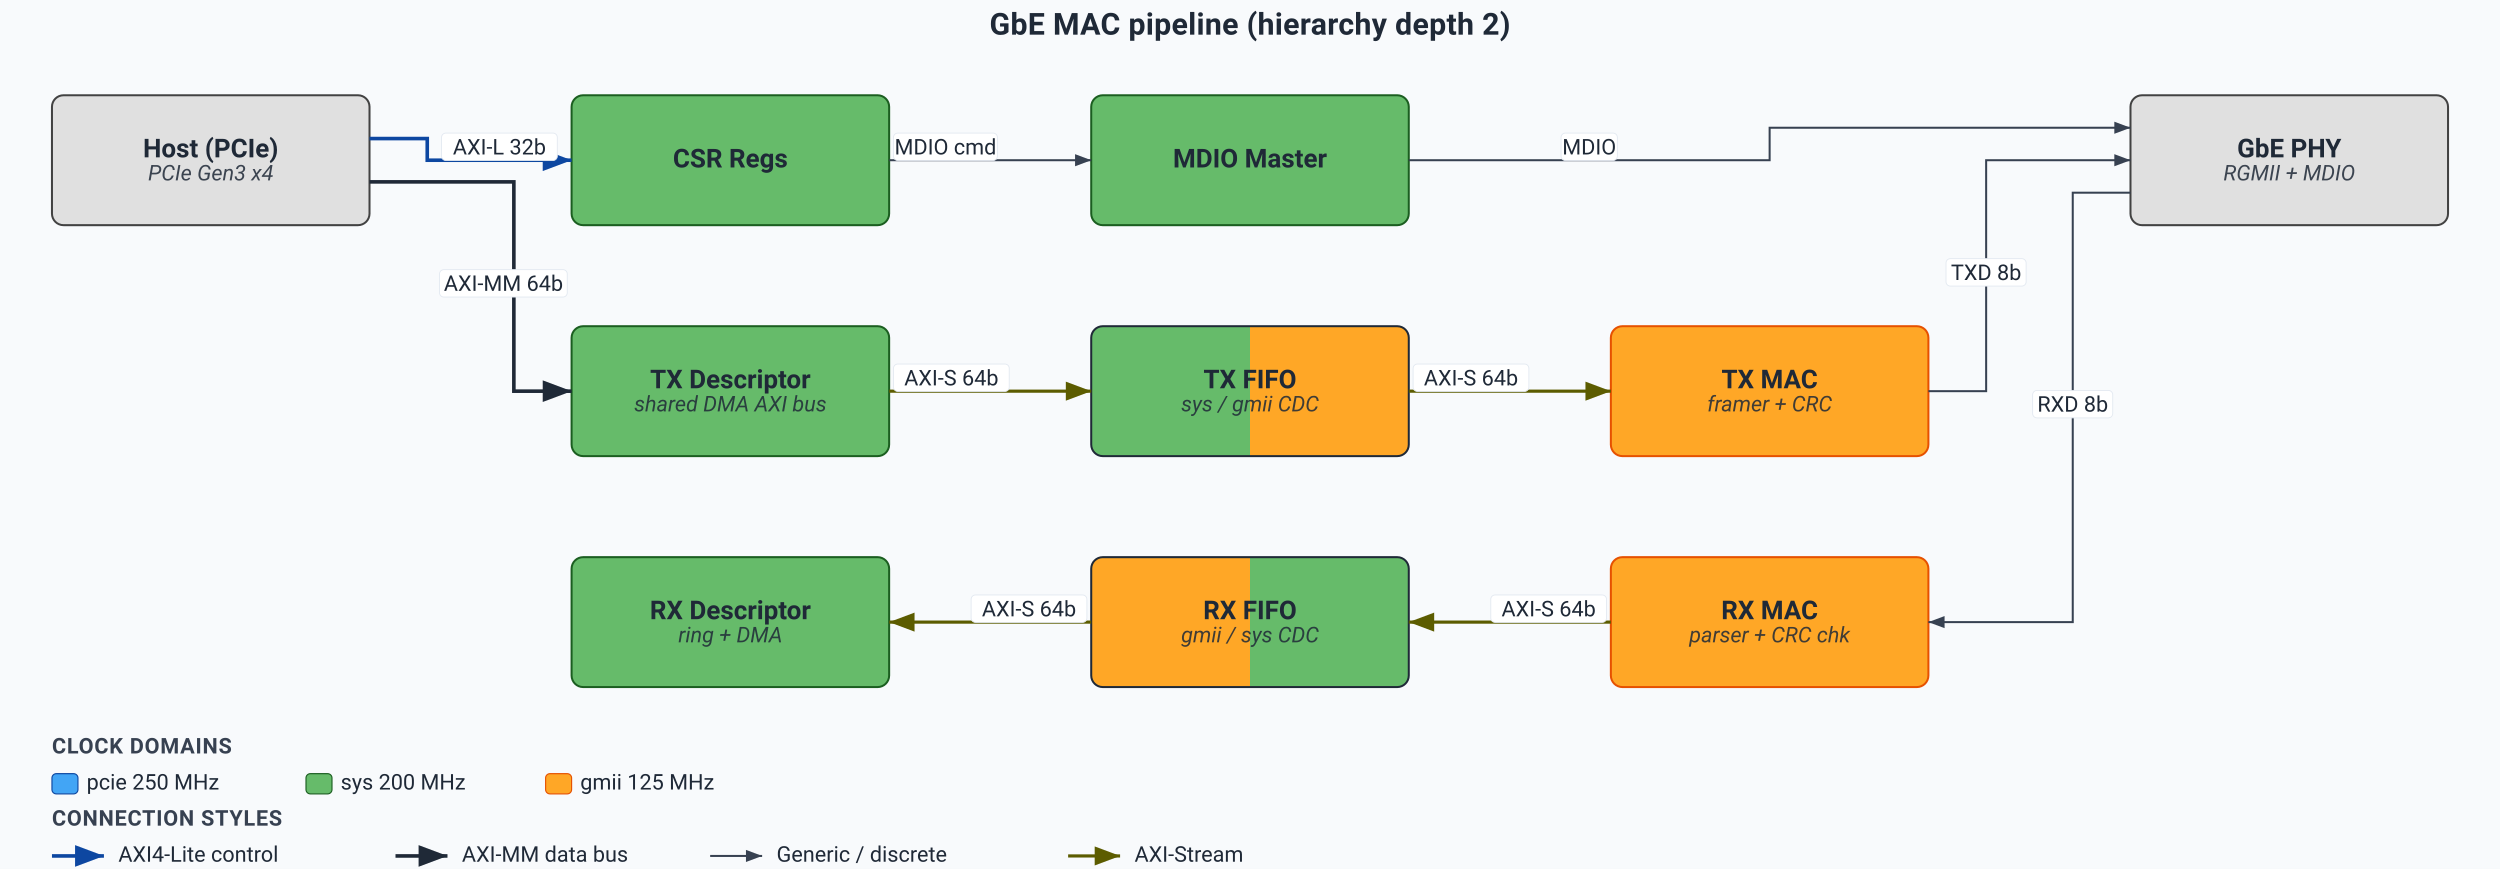
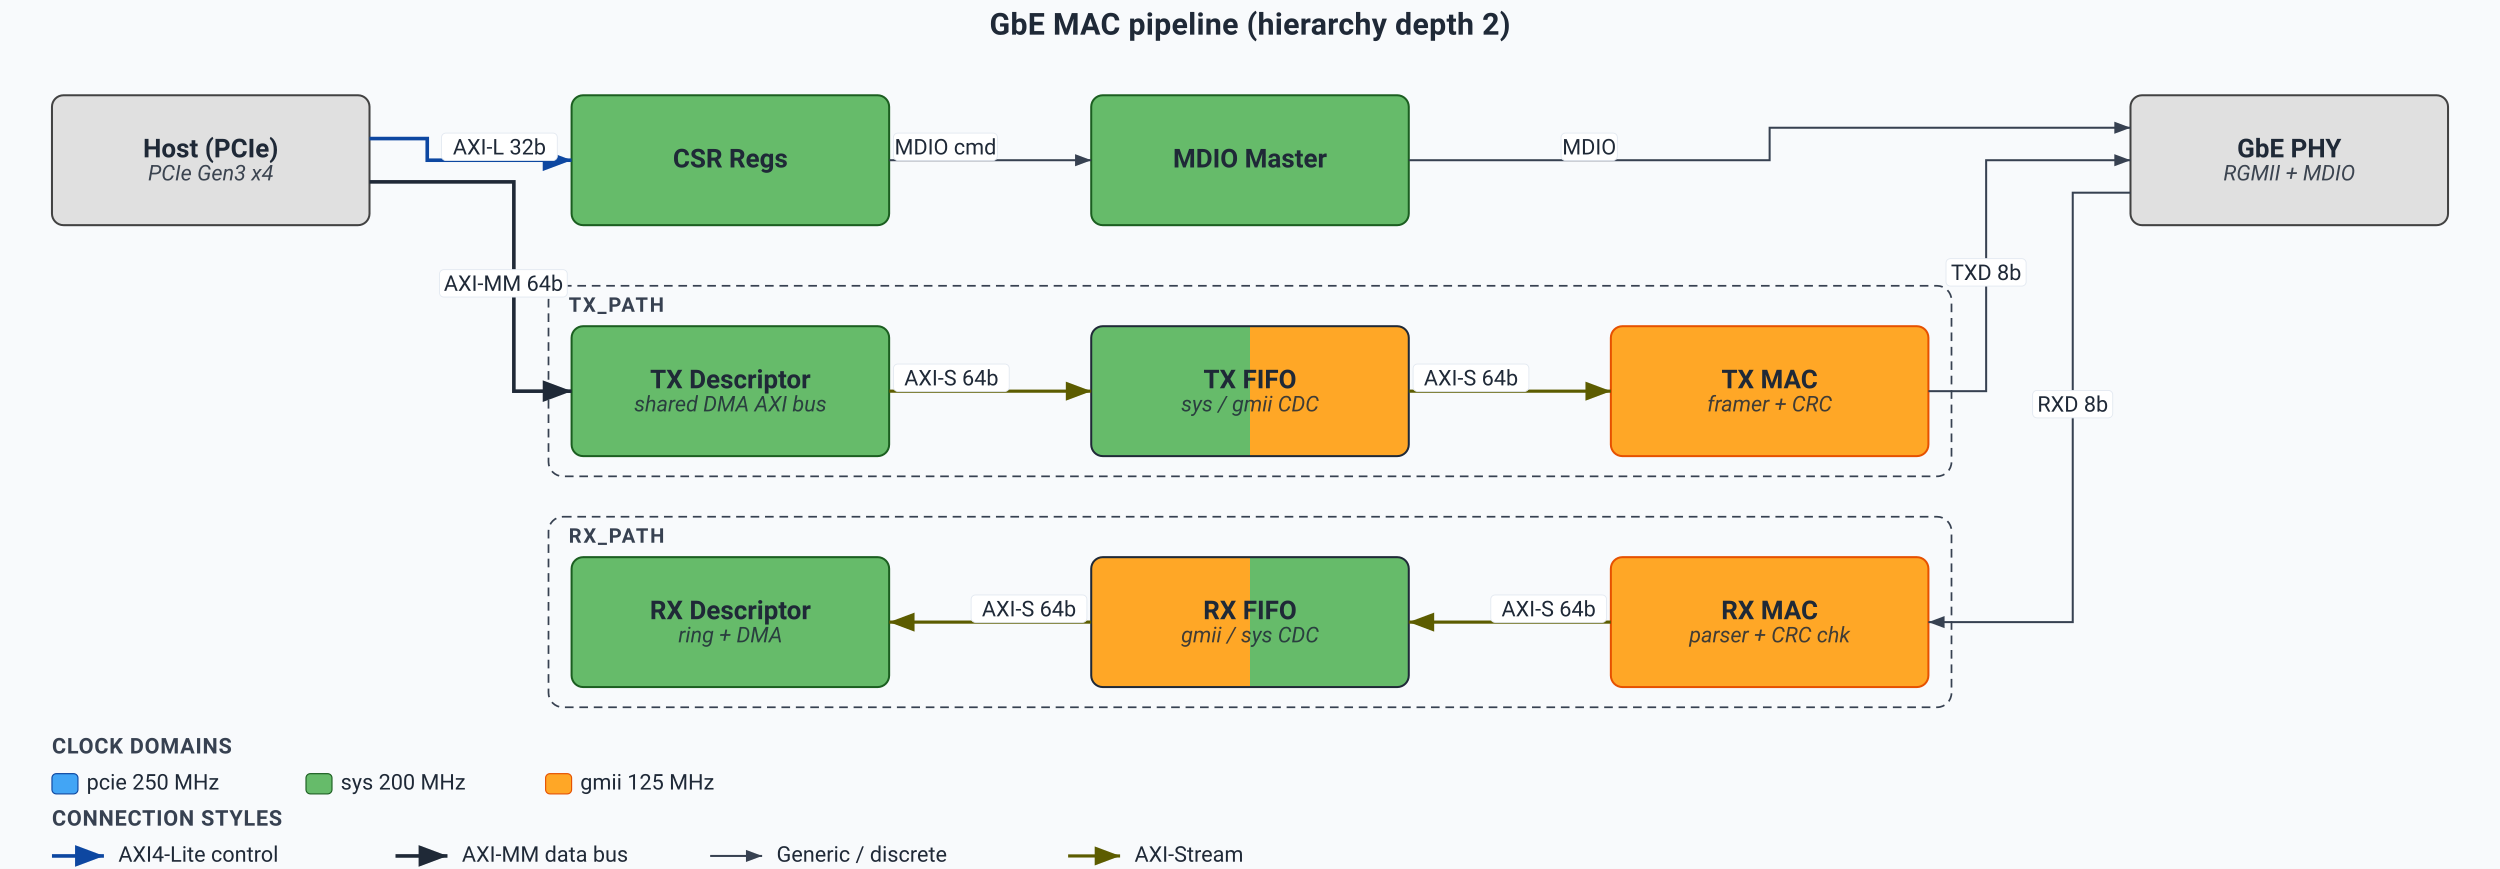
<svg xmlns="http://www.w3.org/2000/svg" width="1732" height="602" viewBox="0 0 1732 602" font-family="ui-sans-serif, system-ui, -apple-system, 'Segoe UI', Roboto, 'Helvetica Neue', Arial, sans-serif" style="background:#f8fafc">
  <defs>
    <marker id="ah-solid" markerWidth="9" markerHeight="9" refX="8" refY="3" orient="auto">
      <path d="M0,0 L0,6 L8,3 z" fill="#1f2937" />
    </marker>
    <marker id="ah-thin" markerWidth="9" markerHeight="9" refX="8" refY="3" orient="auto">
      <path d="M0,0 L0,6 L8,3 z" fill="#374151" />
    </marker>
    <marker id="ah-stream" markerWidth="9" markerHeight="9" refX="8" refY="3" orient="auto">
      <path d="M0,0 L0,6 L8,3 z" fill="#5C5C00" />
    </marker>
    <marker id="ah-axil" markerWidth="9" markerHeight="9" refX="8" refY="3" orient="auto">
      <path d="M0,0 L0,6 L8,3 z" fill="#0D47A1" />
    </marker>
    <marker id="ah-cdc" markerWidth="9" markerHeight="9" refX="8" refY="3" orient="auto">
      <path d="M0,0 L0,6 L8,3 z" fill="#6A1B9A" />
    </marker>
    <marker id="ah-open" markerWidth="9" markerHeight="9" refX="8" refY="3" orient="auto">
      <path d="M0.5,0.5 L0.5,5.5 L8,3 z" fill="#f8fafc" stroke="#1f2937" stroke-width="1" />
    </marker>
    <linearGradient id="grad-tx_fifo" x1="0%" y1="0%" x2="100%" y2="0%">
      <stop offset="50%" stop-color="#66BB6A" />
      <stop offset="50%" stop-color="#FFA726" />
    </linearGradient>
    <linearGradient id="grad-rx_fifo" x1="0%" y1="0%" x2="100%" y2="0%">
      <stop offset="50%" stop-color="#FFA726" />
      <stop offset="50%" stop-color="#66BB6A" />
    </linearGradient>
  </defs>
  <rect width="1732" height="602" fill="#f8fafc" id="_canvas_bg" />
  <text x="866.0" y="24" text-anchor="middle" font-size="21" font-weight="600" fill="#1f2937" letter-spacing="0.2">GbE MAC pipeline (hierarchy depth 2)</text>
+   <rect id="group_tx_path" x="380" y="198" width="972" height="132" fill="none" stroke="#374151" stroke-width="1.2" stroke-dasharray="6,4" rx="10" />
+   <text x="394" y="216" font-size="14" font-weight="700" letter-spacing="1.2" fill="#374151">TX_PATH</text>
+   <rect id="group_rx_path" x="380" y="358" width="972" height="132" fill="none" stroke="#374151" stroke-width="1.2" stroke-dasharray="6,4" rx="10" />
+   <text x="394" y="376" font-size="14" font-weight="700" letter-spacing="1.2" fill="#374151">RX_PATH</text>
  <rect id="host" x="36" y="66" width="220" height="90" fill="#E0E0E0" stroke="#424242" stroke-width="1.4" rx="8" />
  <text x="146" y="109" text-anchor="middle" font-size="18" font-weight="600" fill="#1f2937">Host (PCIe)</text>
  <text x="146" y="125" text-anchor="middle" font-size="15" font-style="italic" fill="#1f2937" opacity="0.85">PCIe Gen3 x4</text>
  <rect id="csr_regs" x="396" y="66" width="220" height="90" fill="#66BB6A" stroke="#1B5E20" stroke-width="1.4" rx="8" />
  <text x="506" y="116" text-anchor="middle" font-size="18" font-weight="600" fill="#1f2937">CSR Regs</text>
  <rect id="mdio_master" x="756" y="66" width="220" height="90" fill="#66BB6A" stroke="#1B5E20" stroke-width="1.4" rx="8" />
  <text x="866" y="116" text-anchor="middle" font-size="18" font-weight="600" fill="#1f2937">MDIO Master</text>
  <rect id="gmii_phy" x="1476" y="66" width="220" height="90" fill="#E0E0E0" stroke="#424242" stroke-width="1.4" rx="8" />
  <text x="1586" y="109" text-anchor="middle" font-size="18" font-weight="600" fill="#1f2937">GbE PHY</text>
  <text x="1586" y="125" text-anchor="middle" font-size="15" font-style="italic" fill="#1f2937" opacity="0.85">RGMII + MDIO</text>
  <rect id="tx_desc" x="396" y="226" width="220" height="90" fill="#66BB6A" stroke="#1B5E20" stroke-width="1.4" rx="8" />
  <text x="506" y="269" text-anchor="middle" font-size="18" font-weight="600" fill="#1f2937">TX Descriptor</text>
  <text x="506" y="285" text-anchor="middle" font-size="15" font-style="italic" fill="#1f2937" opacity="0.85">shared DMA AXI bus</text>
  <rect id="tx_fifo" x="756" y="226" width="220" height="90" fill="url(#grad-tx_fifo)" stroke="#1f2937" stroke-width="1.4" rx="8" />
  <text x="866" y="269" text-anchor="middle" font-size="18" font-weight="600" fill="#1f2937">TX FIFO</text>
  <text x="866" y="285" text-anchor="middle" font-size="15" font-style="italic" fill="#1f2937" opacity="0.85">sys / gmii CDC</text>
  <rect id="tx_mac" x="1116" y="226" width="220" height="90" fill="#FFA726" stroke="#E65100" stroke-width="1.4" rx="8" />
  <text x="1226" y="269" text-anchor="middle" font-size="18" font-weight="600" fill="#1f2937">TX MAC</text>
  <text x="1226" y="285" text-anchor="middle" font-size="15" font-style="italic" fill="#1f2937" opacity="0.85">framer + CRC</text>
  <rect id="rx_desc" x="396" y="386" width="220" height="90" fill="#66BB6A" stroke="#1B5E20" stroke-width="1.4" rx="8" />
  <text x="506" y="429" text-anchor="middle" font-size="18" font-weight="600" fill="#1f2937">RX Descriptor</text>
  <text x="506" y="445" text-anchor="middle" font-size="15" font-style="italic" fill="#1f2937" opacity="0.85">ring + DMA</text>
  <rect id="rx_fifo" x="756" y="386" width="220" height="90" fill="url(#grad-rx_fifo)" stroke="#1f2937" stroke-width="1.4" rx="8" />
  <text x="866" y="429" text-anchor="middle" font-size="18" font-weight="600" fill="#1f2937">RX FIFO</text>
  <text x="866" y="445" text-anchor="middle" font-size="15" font-style="italic" fill="#1f2937" opacity="0.85">gmii / sys CDC</text>
  <rect id="rx_mac" x="1116" y="386" width="220" height="90" fill="#FFA726" stroke="#E65100" stroke-width="1.4" rx="8" />
  <text x="1226" y="429" text-anchor="middle" font-size="18" font-weight="600" fill="#1f2937">RX MAC</text>
  <text x="1226" y="445" text-anchor="middle" font-size="15" font-style="italic" fill="#1f2937" opacity="0.85">parser + CRC chk</text>
  <path id="edge_host_to_csr_regs" d="M 256.0,96.0 L 296.0,96.0 L 296.0,111.0 L 396.0,111.0" stroke="#0D47A1" stroke-width="2.5" fill="none" marker-end="url(#ah-axil)" />
  <rect x="305.9" y="92.2" width="80.2" height="19.0" fill="#ffffff" stroke="#e2e8f0" stroke-width="0.6" rx="3" />
  <text x="346.0" y="107.0" text-anchor="middle" font-size="15" fill="#1f2937">AXI-L 32b</text>
  <path id="edge_host_to_tx_desc" d="M 256.0,126.0 L 356.0,126.0 L 356.0,271.0 L 396.0,271.0" stroke="#1f2937" stroke-width="2.5" fill="none" marker-end="url(#ah-solid)" />
  <rect x="304.5" y="186.8" width="88.5" height="19.0" fill="#ffffff" stroke="#e2e8f0" stroke-width="0.6" rx="3" />
  <text x="348.8" y="201.5" text-anchor="middle" font-size="15" fill="#1f2937">AXI-MM 64b</text>
  <path id="edge_csr_regs_to_mdio_master" d="M 616.0,111.0 L 686.0,111.0 L 756.0,111.0" stroke="#374151" stroke-width="1.4" fill="none" marker-end="url(#ah-thin)" />
  <rect x="619.0" y="92.2" width="72.0" height="19.0" fill="#ffffff" stroke="#e2e8f0" stroke-width="0.6" rx="3" />
  <text x="655.0" y="107.0" text-anchor="middle" font-size="15" fill="#1f2937">MDIO cmd</text>
  <path id="edge_mdio_master_to_gmii_phy" d="M 976.0,111.0 L 1226.0,111.0 L 1226.0,88.5 L 1476.0,88.5" stroke="#374151" stroke-width="1.4" fill="none" marker-end="url(#ah-thin)" />
  <rect x="1081.5" y="92.2" width="39.0" height="19.0" fill="#ffffff" stroke="#e2e8f0" stroke-width="0.6" rx="3" />
  <text x="1101.0" y="107.0" text-anchor="middle" font-size="15" fill="#1f2937">MDIO</text>
  <path id="edge_tx_desc_to_tx_fifo" d="M 616.0,271.0 L 686.0,271.0 L 756.0,271.0" stroke="#5C5C00" stroke-width="2.2" fill="none" marker-end="url(#ah-stream)" />
  <rect x="619.0" y="252.2" width="80.2" height="19.0" fill="#ffffff" stroke="#e2e8f0" stroke-width="0.6" rx="3" />
  <text x="659.1" y="267.0" text-anchor="middle" font-size="15" fill="#1f2937">AXI-S 64b</text>
  <path id="edge_tx_fifo_to_tx_mac" d="M 976.0,271.0 L 1046.0,271.0 L 1116.0,271.0" stroke="#5C5C00" stroke-width="2.2" fill="none" marker-end="url(#ah-stream)" />
  <rect x="979.0" y="252.2" width="80.2" height="19.0" fill="#ffffff" stroke="#e2e8f0" stroke-width="0.6" rx="3" />
  <text x="1019.1" y="267.0" text-anchor="middle" font-size="15" fill="#1f2937">AXI-S 64b</text>
  <path id="edge_tx_mac_to_gmii_phy" d="M 1336.0,271.0 L 1376.0,271.0 L 1376.0,111.0 L 1476.0,111.0" stroke="#374151" stroke-width="1.4" fill="none" marker-end="url(#ah-thin)" />
  <rect x="1348.2" y="179.2" width="55.5" height="19.0" fill="#ffffff" stroke="#e2e8f0" stroke-width="0.6" rx="3" />
  <text x="1376.0" y="194.0" text-anchor="middle" font-size="15" fill="#1f2937">TXD 8b</text>
  <path id="edge_gmii_phy_to_rx_mac" d="M 1476.0,133.5 L 1436.0,133.5 L 1436.0,431.0 L 1336.0,431.0" stroke="#374151" stroke-width="1.4" fill="none" marker-end="url(#ah-thin)" />
  <rect x="1408.2" y="270.5" width="55.5" height="19.0" fill="#ffffff" stroke="#e2e8f0" stroke-width="0.6" rx="3" />
  <text x="1436.0" y="285.2" text-anchor="middle" font-size="15" fill="#1f2937">RXD 8b</text>
  <path id="edge_rx_mac_to_rx_fifo" d="M 1116.0,431.0 L 1046.0,431.0 L 976.0,431.0" stroke="#5C5C00" stroke-width="2.2" fill="none" marker-end="url(#ah-stream)" />
  <rect x="1032.8" y="412.2" width="80.2" height="19.0" fill="#ffffff" stroke="#e2e8f0" stroke-width="0.6" rx="3" />
  <text x="1072.9" y="427.0" text-anchor="middle" font-size="15" fill="#1f2937">AXI-S 64b</text>
  <path id="edge_rx_fifo_to_rx_desc" d="M 756.0,431.0 L 686.0,431.0 L 616.0,431.0" stroke="#5C5C00" stroke-width="2.2" fill="none" marker-end="url(#ah-stream)" />
  <rect x="672.8" y="412.2" width="80.2" height="19.0" fill="#ffffff" stroke="#e2e8f0" stroke-width="0.6" rx="3" />
  <text x="712.9" y="427.0" text-anchor="middle" font-size="15" fill="#1f2937">AXI-S 64b</text>
  <text x="36" y="522" font-size="15" font-weight="600" fill="#374151" letter-spacing="0.5">CLOCK DOMAINS</text>
  <rect x="36" y="536" width="18" height="14" fill="#42A5F5" stroke="#0D47A1" stroke-width="0.8" rx="3" />
  <text x="60" y="547" font-size="15" fill="#1f2937">pcie  250 MHz</text>
  <rect x="212" y="536" width="18" height="14" fill="#66BB6A" stroke="#1B5E20" stroke-width="0.8" rx="3" />
  <text x="236" y="547" font-size="15" fill="#1f2937">sys  200 MHz</text>
  <rect x="378" y="536" width="18" height="14" fill="#FFA726" stroke="#E65100" stroke-width="0.8" rx="3" />
  <text x="402" y="547" font-size="15" fill="#1f2937">gmii  125 MHz</text>
  <text x="36" y="572" font-size="15" font-weight="600" fill="#374151" letter-spacing="0.5">CONNECTION STYLES</text>
  <path id="legend-arrow-axi-lite" d="M 36,593 L 72,593" stroke="#0D47A1" stroke-width="2.5" fill="none" marker-end="url(#ah-axil)" />
  <text x="82" y="597" font-size="15" fill="#1f2937">AXI4-Lite control</text>
  <path id="legend-arrow-axi-mm" d="M 274,593 L 310,593" stroke="#1f2937" stroke-width="2.5" fill="none" marker-end="url(#ah-solid)" />
  <text x="320" y="597" font-size="15" fill="#1f2937">AXI-MM data bus</text>
  <path id="legend-arrow-generic" d="M 492,593 L 528,593" stroke="#374151" stroke-width="1.4" fill="none" marker-end="url(#ah-thin)" />
  <text x="538" y="597" font-size="15" fill="#1f2937">Generic / discrete</text>
  <path id="legend-arrow-axi-stream" d="M 740,593 L 776,593" stroke="#5C5C00" stroke-width="2.2" fill="none" marker-end="url(#ah-stream)" />
  <text x="786" y="597" font-size="15" fill="#1f2937">AXI-Stream</text>
</svg>
